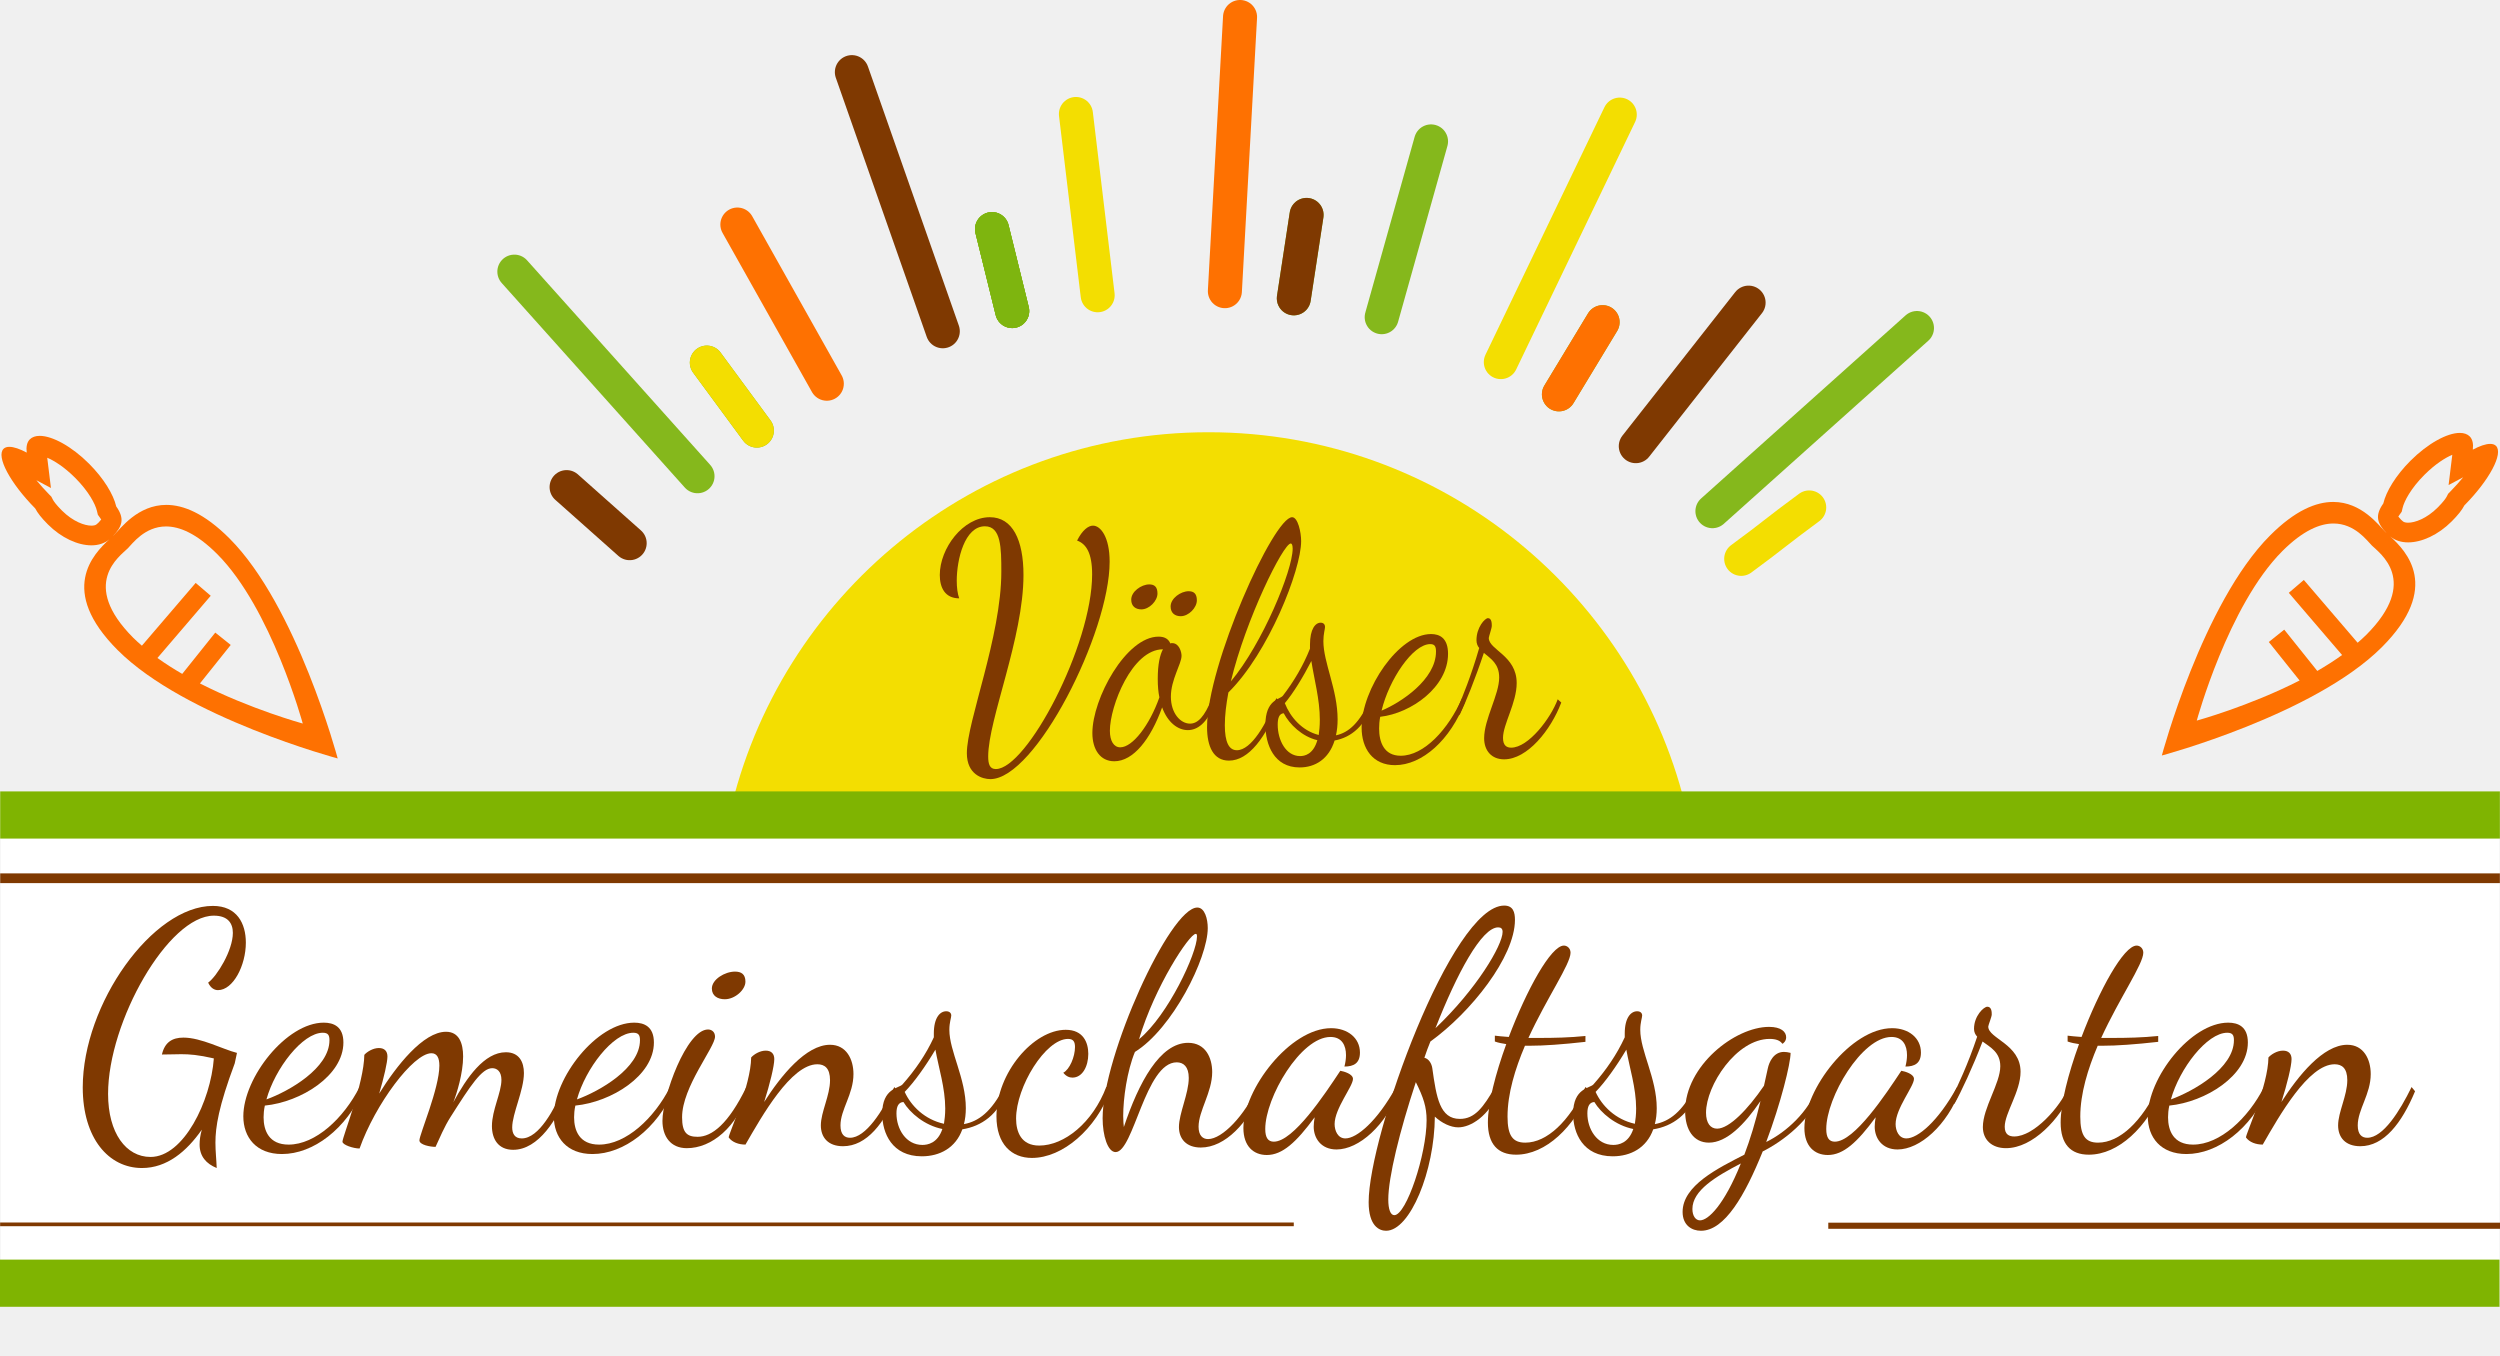
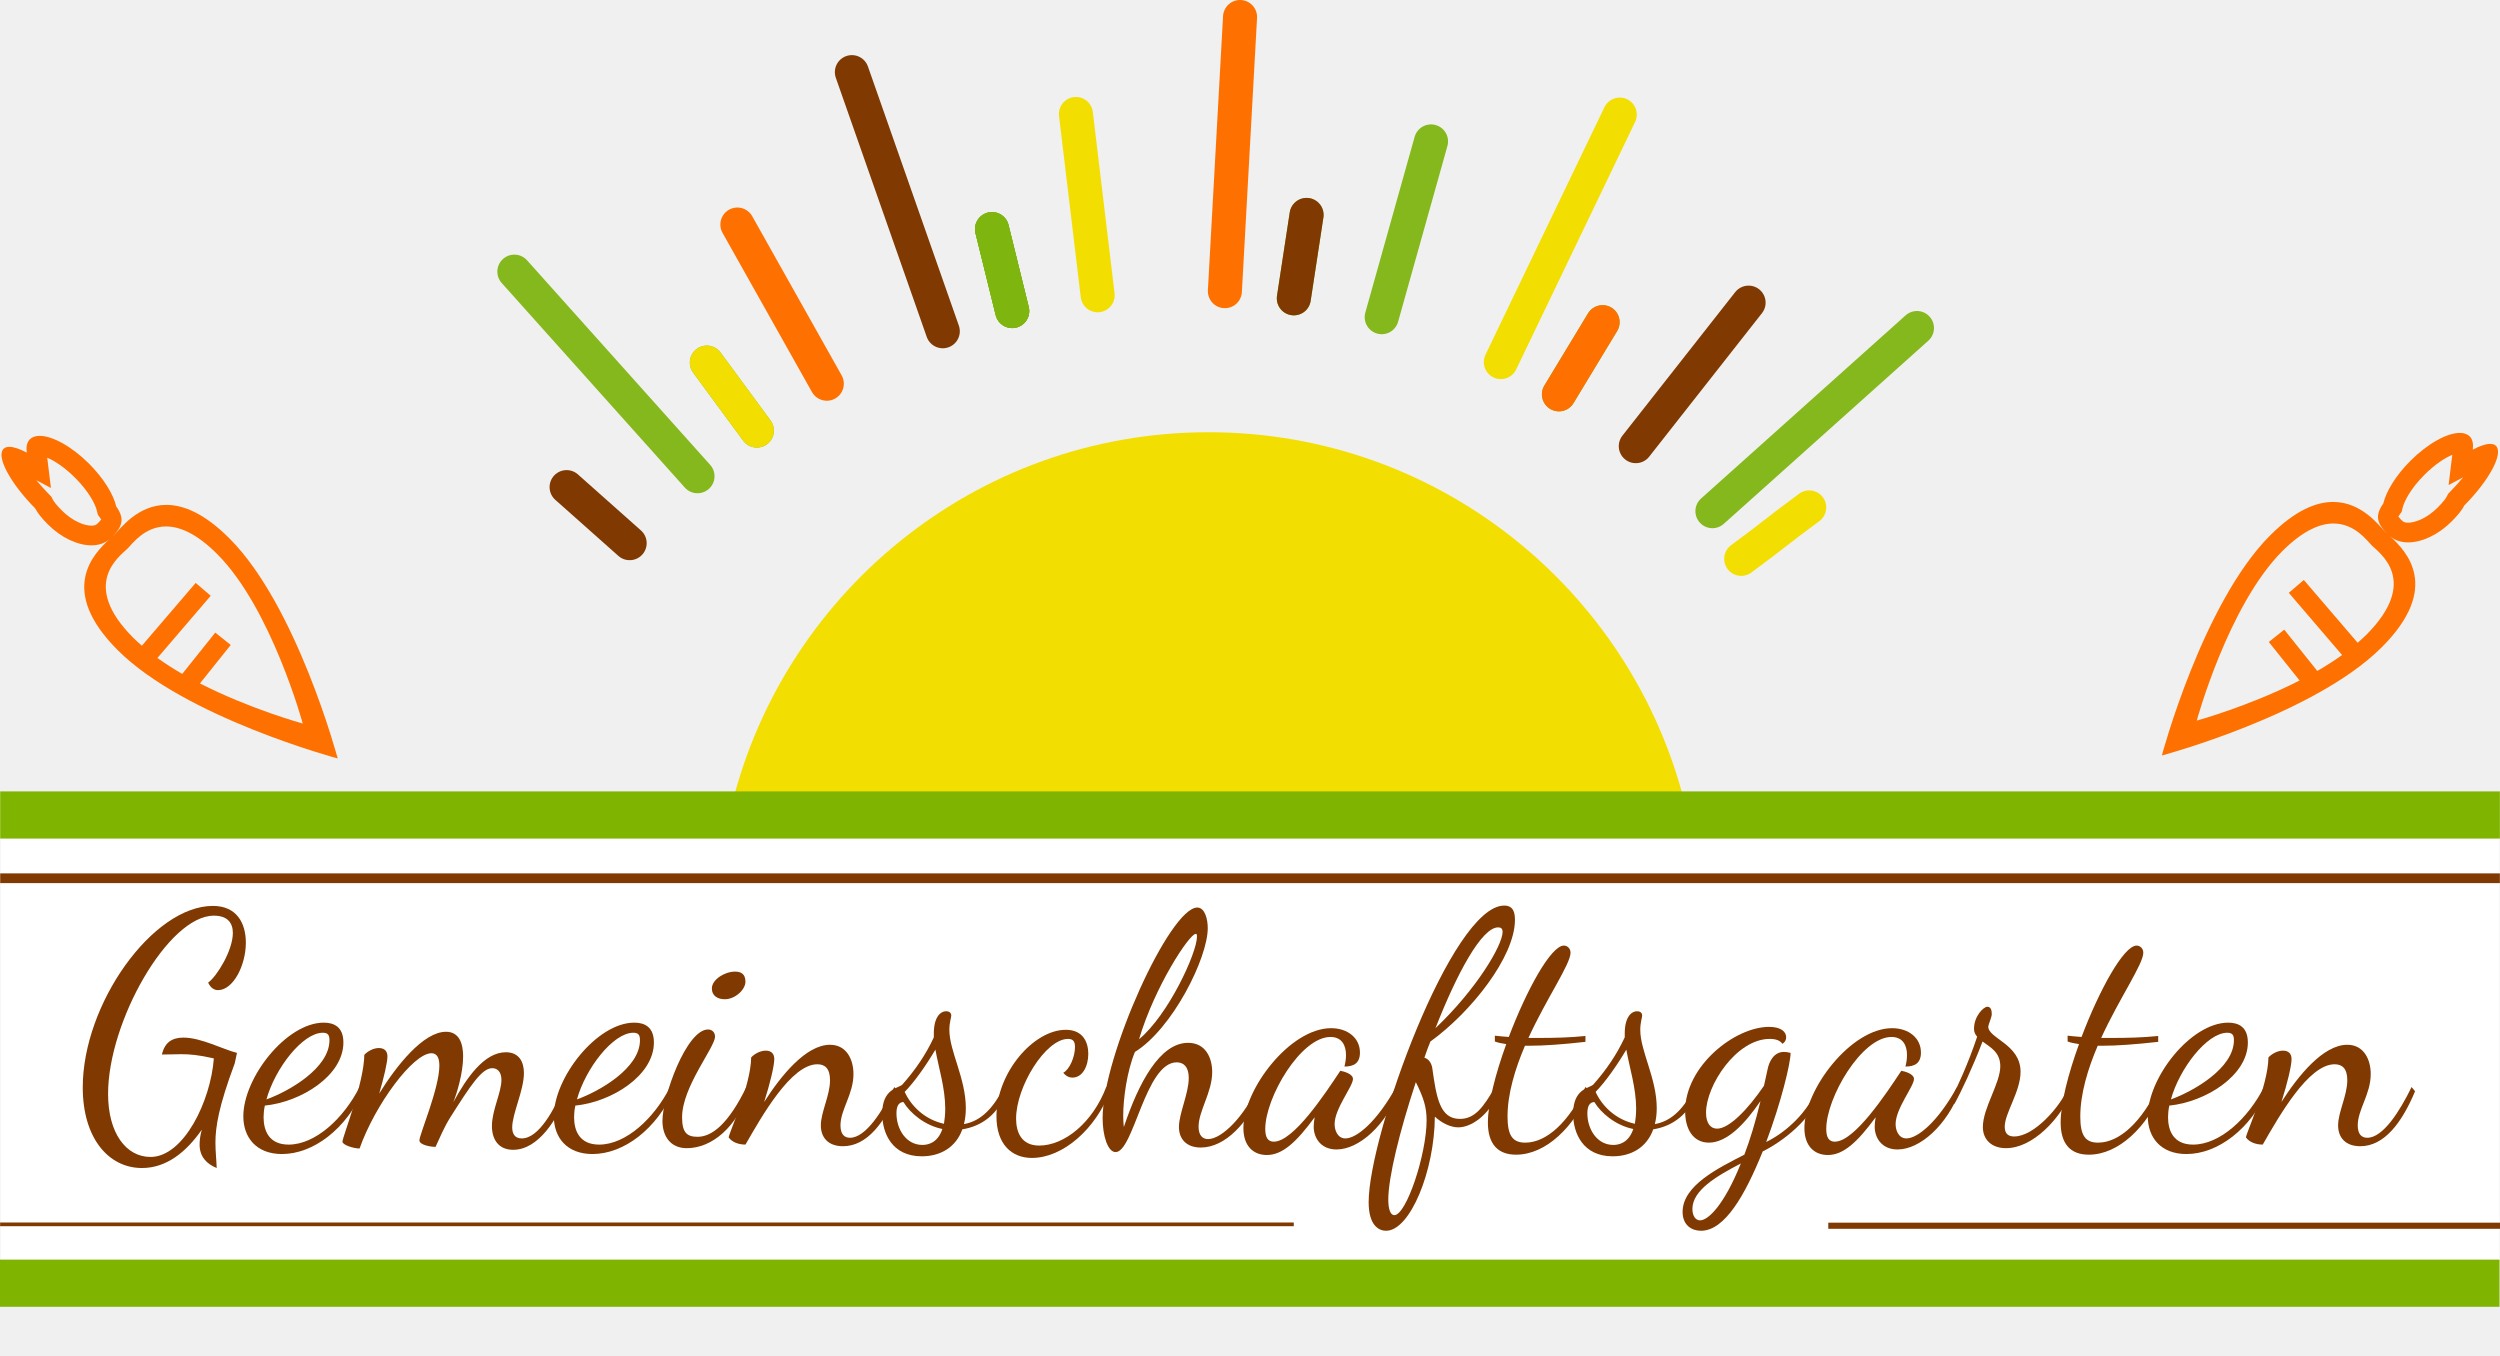
<svg xmlns="http://www.w3.org/2000/svg" xmlns:xlink="http://www.w3.org/1999/xlink" width="321.337" height="174.252" id="svg4299" version="1.1">
  <defs id="defs4301">
    <linearGradient id="linearGradient6159">
      <stop style="stop-color:#7fb401;stop-opacity:1;" offset="0" id="stop6161" />
      <stop style="stop-color:#7fb401;stop-opacity:0;" offset="1" id="stop6163" />
    </linearGradient>
    <clipPath clipPathUnits="userSpaceOnUse" id="clipPath678">
      <path d="M 0,800 800,800 800,0 0,0 0,800 z" id="path680" />
    </clipPath>
    <linearGradient xlink:href="#linearGradient6159" id="linearGradient6165" x1="358.721" y1="105.645" x2="415.466" y2="105.645" gradientUnits="userSpaceOnUse" />
  </defs>
  <g id="layer1" transform="translate(-197.5278,-31.045)">
    <rect style="fill:#ffffff;fill-opacity:1;stroke:#ffffff;stroke-width:1.244;stroke-miterlimit:4;stroke-opacity:1;stroke-dasharray:none" id="rect3846" width="319.959" height="64.809" x="198.218" y="133.447" />
    <g id="g706" transform="matrix(1.25,0,0,-1.25,291.2885,135.7985)" style="fill:#f3de01;fill-opacity:1">
      <path d="m 0,0 c 5.07,22.528 25.2,39.357 49.259,39.357 24.061,0 44.19,-16.829 49.261,-39.358" style="fill:#f3de01;fill-opacity:1;fill-rule:nonzero;stroke:none" id="path708" />
    </g>
    <g transform="scale(0.9868403,1.013335)" style="font-size:28.411px;text-align:center;text-anchor:middle;fill:#7f3901;fill-opacity:1" id="text670">
      <path d="m 228.387,178.791 c -0.041,-1.114 -0.165,-2.104 -0.165,-3.217 0,-1.98 0.412,-4.579 2.516,-10.065 l 0.289,-1.32 c -1.856,-0.454 -4.661,-1.939 -6.971,-1.939 -1.444,0 -2.434,0.577 -2.805,2.145 1.031,0 1.774,-0.041 2.516,-0.041 1.072,0 2.227,0.083 4.249,0.536 -0.412,5.404 -3.919,12.498 -8.25,12.498 -3.176,0 -5.527,-3.011 -5.527,-8.002 0,-9.157 7.837,-22.604 13.777,-22.604 1.815,0 2.475,0.949 2.475,2.186 0,2.227 -2.062,5.486 -3.217,6.311 0.33,0.701 0.825,0.949 1.279,0.949 1.98,0 3.63,-3.135 3.63,-6.022 0,-2.434 -1.155,-4.661 -4.29,-4.661 -7.837,0 -16.953,12.416 -16.953,23.017 0,6.476 3.382,10.23 7.713,10.23 3.259,0 5.816,-2.104 7.796,-4.867 -0.206,0.701 -0.289,1.32 -0.289,1.897 0,1.485 0.866,2.434 2.227,2.97" style="font-size:41.248px;font-style:normal;font-variant:normal;font-weight:normal;font-stretch:normal;writing-mode:lr-tb;fill:#7f3901;fill-rule:nonzero;stroke:none;font-family:Dancing Script OT;-inkscape-font-specification:Dancing Script OT" id="path3862" />
      <path d="m 244.889,162.869 c 0,-2.021 -1.279,-2.516 -2.557,-2.516 -4.867,0 -10.477,6.971 -10.477,11.88 0,2.681 1.691,4.785 5.032,4.785 4.084,0 8.373,-3.176 10.601,-8.126 l -0.495,-0.371 c -2.062,3.96 -5.734,7.301 -9.24,7.301 -2.557,0 -3.259,-1.774 -3.259,-3.465 0,-0.412 0.041,-0.949 0.165,-1.485 4.702,-0.454 10.23,-3.795 10.23,-8.002 m -2.681,-1.237 c 0.701,0 0.866,0.33 0.866,0.949 0,3.547 -5.28,6.476 -8.208,7.507 1.114,-3.919 4.702,-8.456 7.342,-8.456" style="font-size:41.248px;font-style:normal;font-variant:normal;font-weight:normal;font-stretch:normal;writing-mode:lr-tb;fill:#7f3901;fill-rule:nonzero;stroke:none;font-family:Dancing Script OT;-inkscape-font-specification:Dancing Script OT" id="path3864" />
      <path d="m 256.892,176.11 c 0.536,-1.114 1.114,-2.516 1.98,-3.836 2.557,-3.919 4.042,-6.146 5.404,-6.146 0.619,0 1.196,0.412 1.196,1.485 0,1.609 -1.237,3.836 -1.237,5.857 0,1.65 0.825,3.011 2.764,3.011 3.3,0 5.816,-3.919 7.136,-7.383 l -0.495,-0.577 c -1.279,2.805 -3.259,6.517 -5.527,6.517 -0.949,0 -1.237,-0.66 -1.237,-1.402 0,-1.732 1.526,-4.702 1.526,-6.888 0,-1.402 -0.619,-2.64 -2.351,-2.64 -2.805,0 -5.115,3.217 -6.847,6.352 0.454,-1.114 1.279,-3.712 1.279,-5.816 0,-1.691 -0.536,-3.135 -2.227,-3.135 -2.97,0 -6.476,4.331 -8.703,7.837 0.619,-2.062 1.072,-3.96 1.072,-4.702 0,-0.66 -0.371,-1.072 -1.114,-1.072 -0.784,0 -1.567,0.495 -1.897,0.866 -0.041,3.63 -2.846,10.395 -2.846,11.013 0,0.412 1.444,0.866 2.227,0.866 2.021,-5.569 6.971,-12.086 9.363,-12.086 0.742,0 1.031,0.619 1.031,1.567 0,2.887 -2.599,8.745 -2.599,9.487 0,0.577 1.444,0.825 2.104,0.825" style="font-size:41.248px;font-style:normal;font-variant:normal;font-weight:normal;font-stretch:normal;writing-mode:lr-tb;fill:#7f3901;fill-rule:nonzero;stroke:none;font-family:Dancing Script OT;-inkscape-font-specification:Dancing Script OT" id="path3866" />
      <path d="m 285.332,162.869 c 0,-2.021 -1.279,-2.516 -2.557,-2.516 -4.867,0 -10.477,6.971 -10.477,11.88 0,2.681 1.691,4.785 5.032,4.785 4.084,0 8.373,-3.176 10.601,-8.126 l -0.495,-0.371 c -2.062,3.96 -5.734,7.301 -9.24,7.301 -2.557,0 -3.259,-1.774 -3.259,-3.465 0,-0.412 0.041,-0.949 0.165,-1.485 4.702,-0.454 10.23,-3.795 10.23,-8.002 m -2.681,-1.237 c 0.701,0 0.866,0.33 0.866,0.949 0,3.547 -5.28,6.476 -8.208,7.507 1.114,-3.919 4.702,-8.456 7.342,-8.456" style="font-size:41.248px;font-style:normal;font-variant:normal;font-weight:normal;font-stretch:normal;writing-mode:lr-tb;fill:#7f3901;fill-rule:nonzero;stroke:none;font-family:Dancing Script OT;-inkscape-font-specification:Dancing Script OT" id="path3868" />
      <path d="m 292.385,161.219 c -2.805,0 -5.94,8.456 -5.94,11.591 0,1.939 1.031,3.465 3.176,3.465 3.217,0 6.517,-2.599 8.126,-7.342 l -0.371,-0.412 c -2.351,4.702 -4.496,6.311 -6.352,6.311 -1.361,0 -2.021,-0.495 -2.021,-2.475 0,-3.877 4.29,-8.868 4.29,-10.23 0,-0.577 -0.412,-0.907 -0.907,-0.907 m 2.186,-3.836 c 1.32,0 2.681,-1.196 2.681,-2.227 0,-0.949 -0.536,-1.279 -1.361,-1.279 -1.32,0 -3.011,0.99 -3.011,2.145 0,0.949 0.784,1.361 1.691,1.361" style="font-size:41.248px;font-style:normal;font-variant:normal;font-weight:normal;font-stretch:normal;writing-mode:lr-tb;fill:#7f3901;fill-rule:nonzero;stroke:none;font-family:Dancing Script OT;-inkscape-font-specification:Dancing Script OT" id="path3870" />
      <path d="m 295.073,174.913 c 0.454,0.619 1.32,0.907 2.186,0.907 2.145,-3.63 5.94,-10.188 9.363,-10.188 0.949,0 1.65,0.495 1.65,2.021 0,1.939 -1.196,4.042 -1.196,5.734 0,1.526 0.949,2.64 2.887,2.64 3.094,0 5.404,-2.929 7.136,-6.971 l -0.454,-0.536 c -1.526,3.052 -3.712,6.435 -5.775,6.435 -0.701,0 -1.237,-0.412 -1.237,-1.567 0,-2.021 1.691,-3.96 1.691,-6.517 0,-1.856 -0.907,-3.712 -3.052,-3.712 -3.135,0 -6.394,3.919 -8.58,7.26 0.742,-2.269 1.32,-4.579 1.32,-5.445 0,-0.66 -0.371,-1.072 -1.114,-1.072 -0.784,0 -1.567,0.495 -1.897,0.866 -0.041,3.589 -2.929,9.652 -2.929,10.147" style="font-size:41.248px;font-style:normal;font-variant:normal;font-weight:normal;font-stretch:normal;writing-mode:lr-tb;fill:#7f3901;fill-rule:nonzero;stroke:none;font-family:Dancing Script OT;-inkscape-font-specification:Dancing Script OT" id="path3872" />
      <path d="m 315.07,171.902 c 0,2.475 1.279,5.404 5.156,5.404 2.351,0 4.414,-1.072 5.28,-3.424 2.475,-0.371 4.744,-1.897 5.775,-4.909 l -0.371,-0.412 c -1.609,3.094 -3.3,4.331 -5.197,4.661 0.165,-0.619 0.247,-1.279 0.247,-2.021 0,-3.795 -2.145,-7.218 -2.145,-9.941 0,-0.949 0.247,-1.526 0.247,-1.815 0,-0.289 -0.206,-0.536 -0.66,-0.536 -0.784,0 -1.609,0.784 -1.609,2.805 l 0,0.495 c -1.031,2.186 -2.434,4.166 -4.084,5.981 -0.454,0.495 -2.64,0.454 -2.64,3.712 m 8.208,-0.66 c 0,0.825 -0.083,1.402 -0.165,1.939 -2.516,-0.536 -4.29,-2.269 -5.115,-4.042 1.237,-1.237 2.722,-3.259 4.001,-5.362 0.412,2.269 1.279,4.867 1.279,7.466 m -2.97,4.62 c -2.145,0 -3.382,-2.021 -3.382,-4.001 0,-0.866 0.247,-1.402 0.907,-1.444 0.866,1.402 2.764,2.97 5.074,3.424 -0.619,1.815 -1.939,2.021 -2.599,2.021" style="font-size:41.248px;font-style:normal;font-variant:normal;font-weight:normal;font-stretch:normal;writing-mode:lr-tb;fill:#7f3901;fill-rule:nonzero;stroke:none;font-family:Dancing Script OT;-inkscape-font-specification:Dancing Script OT" id="path3874" />
      <path d="m 338.982,161.26 c -4.207,0 -9.033,5.445 -9.033,10.972 0,3.547 1.98,5.28 4.62,5.28 4.001,0 8.332,-3.63 10.23,-8.621 l -0.536,-0.412 c -1.774,4.579 -5.486,7.466 -8.745,7.466 -2.351,0 -3.011,-1.732 -3.011,-3.424 0,-4.042 3.836,-10.106 6.765,-10.106 0.701,0 0.907,0.371 0.907,1.031 0,1.237 -0.701,2.846 -1.526,3.259 0.371,0.454 0.784,0.619 1.196,0.619 1.279,0 2.062,-1.402 2.062,-3.011 0,-1.444 -0.66,-3.052 -2.929,-3.052" style="font-size:41.248px;font-style:normal;font-variant:normal;font-weight:normal;font-stretch:normal;writing-mode:lr-tb;fill:#7f3901;fill-rule:nonzero;stroke:none;font-family:Dancing Script OT;-inkscape-font-specification:Dancing Script OT" id="path3876" />
      <path d="m 353.717,173.594 c 0,1.485 0.949,2.599 2.846,2.599 3.176,0 6.187,-3.135 7.92,-7.177 l -0.536,-0.495 c -1.65,3.589 -4.579,6.6 -6.435,6.6 -0.701,0 -1.237,-0.454 -1.237,-1.567 0,-2.021 1.774,-4.372 1.774,-6.93 0,-1.815 -0.866,-3.712 -3.135,-3.712 -3.671,0 -6.435,5.032 -8.373,10.683 -0.041,-0.371 -0.083,-0.784 -0.083,-1.402 0,-2.227 0.495,-5.692 1.526,-8.126 4.867,-2.929 9.487,-11.88 9.487,-15.716 0,-1.114 -0.371,-2.599 -1.361,-2.599 -3.589,0 -12.333,18.851 -12.333,26.729 0,2.186 0.66,4.29 1.691,4.29 2.351,0 3.877,-11.385 7.961,-11.385 0.866,0 1.567,0.536 1.567,1.98 0,1.98 -1.279,4.496 -1.279,6.229 m 2.186,-24.502 c 0.124,0 0.165,0.083 0.165,0.33 0,2.104 -3.754,9.982 -7.548,13.034 2.062,-6.723 6.558,-13.364 7.383,-13.364" style="font-size:41.248px;font-style:normal;font-variant:normal;font-weight:normal;font-stretch:normal;writing-mode:lr-tb;fill:#7f3901;fill-rule:nonzero;stroke:none;font-family:Dancing Script OT;-inkscape-font-specification:Dancing Script OT" id="path3878" />
      <path d="m 374.736,166.458 c -2.021,2.97 -6.105,8.992 -8.662,8.992 -0.742,0 -1.114,-0.495 -1.114,-1.609 0,-4.001 4.62,-11.673 8.497,-11.673 1.485,0 2.021,1.072 2.021,2.31 0,0.454 -0.083,0.99 -0.206,1.444 1.196,0 2.021,-0.412 2.021,-1.774 0,-1.856 -1.609,-3.094 -3.754,-3.094 -5.362,0 -11.426,7.755 -11.426,12.663 0,2.31 1.32,3.424 3.052,3.424 2.021,0 3.836,-1.609 6.229,-4.785 -0.083,0.454 -0.124,0.866 -0.124,1.196 0,1.444 0.949,2.887 2.97,2.887 2.929,0 6.435,-3.052 8.167,-7.507 l -0.412,-0.412 c -2.475,4.372 -5.115,6.517 -6.6,6.517 -0.99,0 -1.402,-0.99 -1.402,-1.815 0,-1.98 2.392,-4.785 2.392,-5.734 0,-0.619 -1.155,-0.949 -1.65,-1.031" style="font-size:41.248px;font-style:normal;font-variant:normal;font-weight:normal;font-stretch:normal;writing-mode:lr-tb;fill:#7f3901;fill-rule:nonzero;stroke:none;font-family:Dancing Script OT;-inkscape-font-specification:Dancing Script OT" id="path3880" />
      <path d="m 394.885,168.52 c -1.526,2.599 -2.64,4.042 -4.579,4.042 -2.599,0 -3.052,-2.681 -3.589,-6.435 -0.083,-0.577 -0.454,-1.196 -1.031,-1.32 0.247,-0.701 0.495,-1.402 0.784,-2.062 5.239,-3.671 11.013,-10.725 11.013,-15.427 0,-0.99 -0.247,-1.815 -1.402,-1.815 -6.847,0 -17.654,29.163 -17.654,37.618 0,3.052 1.402,3.63 2.269,3.63 3.135,0 6.311,-7.59 6.352,-14.478 0.907,0.825 2.062,1.361 3.052,1.361 1.609,0 4.001,-1.402 5.404,-4.702 l -0.619,-0.412 m -8.91,4.207 c 0,4.331 -2.64,12.045 -4.207,12.045 -0.495,0 -0.784,-0.742 -0.784,-1.98 0,-2.805 1.485,-8.703 3.589,-14.891 0.99,1.939 1.402,3.135 1.402,4.826 m 9.322,-24.46 c 0.371,0 0.577,0.165 0.577,0.577 0,1.691 -3.424,7.301 -8.745,12.21 2.805,-6.971 6.022,-12.787 8.167,-12.787" style="font-size:41.248px;font-style:normal;font-variant:normal;font-weight:normal;font-stretch:normal;writing-mode:lr-tb;fill:#7f3901;fill-rule:nonzero;stroke:none;font-family:Dancing Script OT;-inkscape-font-specification:Dancing Script OT" id="path3882" />
      <path d="m 406.662,162.044 c -2.062,0.206 -4.084,0.247 -5.899,0.247 l -1.526,0 c 2.392,-5.074 5.486,-9.363 5.486,-10.807 0,-0.577 -0.454,-0.907 -0.866,-0.907 -1.691,0 -4.867,5.651 -7.177,11.591 -0.784,-0.041 -1.402,-0.124 -1.815,-0.165 l 0,0.742 c 0.454,0.165 0.949,0.247 1.485,0.33 -1.402,3.754 -2.392,7.507 -2.392,9.941 0,2.722 1.279,4.084 3.671,4.084 3.877,0 7.59,-3.506 9.57,-8.167 l -0.536,-0.412 c -2.104,4.331 -4.991,7.053 -7.837,7.053 -1.65,0 -2.31,-0.907 -2.31,-3.3 0,-2.929 0.99,-6.064 2.269,-8.992 l 0.619,0 c 1.856,0 4.249,-0.165 7.26,-0.495 l 0,-0.742" style="font-size:41.248px;font-style:normal;font-variant:normal;font-weight:normal;font-stretch:normal;writing-mode:lr-tb;fill:#7f3901;fill-rule:nonzero;stroke:none;font-family:Dancing Script OT;-inkscape-font-specification:Dancing Script OT" id="path3884" />
      <path d="m 405.06,171.902 c 0,2.475 1.279,5.404 5.156,5.404 2.351,0 4.414,-1.072 5.28,-3.424 2.475,-0.371 4.744,-1.897 5.775,-4.909 l -0.371,-0.412 c -1.609,3.094 -3.3,4.331 -5.197,4.661 0.165,-0.619 0.247,-1.279 0.247,-2.021 0,-3.795 -2.145,-7.218 -2.145,-9.941 0,-0.949 0.247,-1.526 0.247,-1.815 0,-0.289 -0.206,-0.536 -0.66,-0.536 -0.784,0 -1.609,0.784 -1.609,2.805 l 0,0.495 c -1.031,2.186 -2.434,4.166 -4.084,5.981 -0.454,0.495 -2.64,0.454 -2.64,3.712 m 8.208,-0.66 c 0,0.825 -0.083,1.402 -0.165,1.939 -2.516,-0.536 -4.29,-2.269 -5.115,-4.042 1.237,-1.237 2.722,-3.259 4.001,-5.362 0.412,2.269 1.279,4.867 1.279,7.466 m -2.97,4.62 c -2.145,0 -3.382,-2.021 -3.382,-4.001 0,-0.866 0.247,-1.402 0.907,-1.444 0.866,1.402 2.764,2.97 5.074,3.424 -0.619,1.815 -1.939,2.021 -2.599,2.021" style="font-size:41.248px;font-style:normal;font-variant:normal;font-weight:normal;font-stretch:normal;writing-mode:lr-tb;fill:#7f3901;fill-rule:nonzero;stroke:none;font-family:Dancing Script OT;-inkscape-font-specification:Dancing Script OT" id="path3886" />
      <path d="m 432.312,163.034 c 0.124,-0.041 0.495,-0.33 0.495,-0.825 0,-0.701 -0.66,-1.32 -2.227,-1.32 -4.455,0 -10.931,4.95 -10.931,10.683 0,2.392 1.114,4.001 3.094,4.001 2.31,0 4.62,-2.269 6.723,-5.28 -0.66,2.681 -1.361,4.909 -2.104,6.806 -3.465,1.732 -8.043,3.919 -8.043,7.26 0,1.691 1.196,2.392 2.392,2.392 3.094,0 5.734,-4.496 8.043,-10.065 2.557,-1.237 6.435,-4.042 7.713,-7.755 l -0.536,-0.412 c -1.237,3.135 -4.042,5.692 -6.723,6.971 1.897,-4.909 3.176,-9.941 3.176,-11.302 -0.33,-0.083 -0.619,-0.124 -0.866,-0.124 -1.361,0 -1.939,1.32 -2.104,2.104 l -0.495,2.186 c -2.104,3.011 -4.537,5.445 -6.105,5.445 -0.866,0 -1.444,-0.701 -1.444,-2.021 0,-3.465 3.96,-9.363 8.291,-9.363 0.825,0 1.361,0.206 1.65,0.619 m -10.725,22.398 c -0.577,0 -0.99,-0.577 -0.99,-1.444 0,-2.351 3.052,-4.125 6.311,-5.775 -2.186,5.28 -4.249,7.218 -5.321,7.218" style="font-size:41.248px;font-style:normal;font-variant:normal;font-weight:normal;font-stretch:normal;writing-mode:lr-tb;fill:#7f3901;fill-rule:nonzero;stroke:none;font-family:Dancing Script OT;-inkscape-font-specification:Dancing Script OT" id="path3888" />
      <path d="m 447.806,166.458 c -2.021,2.97 -6.105,8.992 -8.662,8.992 -0.742,0 -1.114,-0.495 -1.114,-1.609 0,-4.001 4.62,-11.673 8.497,-11.673 1.485,0 2.021,1.072 2.021,2.31 0,0.454 -0.083,0.99 -0.206,1.444 1.196,0 2.021,-0.412 2.021,-1.774 0,-1.856 -1.609,-3.094 -3.754,-3.094 -5.362,0 -11.426,7.755 -11.426,12.663 0,2.31 1.32,3.424 3.052,3.424 2.021,0 3.836,-1.609 6.229,-4.785 -0.083,0.454 -0.124,0.866 -0.124,1.196 0,1.444 0.949,2.887 2.97,2.887 2.929,0 6.435,-3.052 8.167,-7.507 l -0.412,-0.412 c -2.475,4.372 -5.115,6.517 -6.6,6.517 -0.99,0 -1.402,-0.99 -1.402,-1.815 0,-1.98 2.392,-4.785 2.392,-5.734 0,-0.619 -1.155,-0.949 -1.65,-1.031" style="font-size:41.248px;font-style:normal;font-variant:normal;font-weight:normal;font-stretch:normal;writing-mode:lr-tb;fill:#7f3901;fill-rule:nonzero;stroke:none;font-family:Dancing Script OT;-inkscape-font-specification:Dancing Script OT" id="path3890" />
      <path d="m 454.716,170.665 c 0.866,-1.485 2.392,-4.661 3.671,-7.92 1.031,0.742 2.31,1.361 2.31,3.135 0,2.186 -2.269,5.28 -2.269,7.713 0,1.609 1.155,2.681 3.011,2.681 3.506,0 7.053,-3.712 8.621,-7.218 l -0.536,-0.412 c -1.031,2.392 -4.414,6.146 -7.012,6.146 -0.66,0 -1.237,-0.247 -1.237,-1.237 0,-1.732 2.062,-4.455 2.062,-6.971 0,-3.506 -4.207,-4.207 -4.207,-5.734 0,-0.165 0.454,-1.237 0.454,-1.526 0,-0.289 0,-0.99 -0.577,-0.99 -0.454,0 -1.732,1.155 -1.732,2.805 0,0.412 0.165,0.742 0.412,0.99 -1.196,3.506 -2.599,6.393 -3.341,7.837 l 0.371,0.701" style="font-size:41.248px;font-style:normal;font-variant:normal;font-weight:normal;font-stretch:normal;writing-mode:lr-tb;fill:#7f3901;fill-rule:nonzero;stroke:none;font-family:Dancing Script OT;-inkscape-font-specification:Dancing Script OT" id="path3892" />
      <path d="m 481.263,162.044 c -2.062,0.206 -4.084,0.247 -5.899,0.247 l -1.526,0 c 2.392,-5.074 5.486,-9.363 5.486,-10.807 0,-0.577 -0.454,-0.907 -0.866,-0.907 -1.691,0 -4.867,5.651 -7.177,11.591 -0.784,-0.041 -1.402,-0.124 -1.815,-0.165 l 0,0.742 c 0.454,0.165 0.949,0.247 1.485,0.33 -1.402,3.754 -2.392,7.507 -2.392,9.941 0,2.722 1.279,4.084 3.671,4.084 3.877,0 7.59,-3.506 9.57,-8.167 l -0.536,-0.412 c -2.104,4.331 -4.991,7.053 -7.837,7.053 -1.65,0 -2.31,-0.907 -2.31,-3.3 0,-2.929 0.99,-6.064 2.269,-8.992 l 0.619,0 c 1.856,0 4.249,-0.165 7.26,-0.495 l 0,-0.742" style="font-size:41.248px;font-style:normal;font-variant:normal;font-weight:normal;font-stretch:normal;writing-mode:lr-tb;fill:#7f3901;fill-rule:nonzero;stroke:none;font-family:Dancing Script OT;-inkscape-font-specification:Dancing Script OT" id="path3894" />
      <path d="m 492.943,162.869 c 0,-2.021 -1.279,-2.516 -2.557,-2.516 -4.867,0 -10.477,6.971 -10.477,11.88 0,2.681 1.691,4.785 5.032,4.785 4.084,0 8.373,-3.176 10.601,-8.126 l -0.495,-0.371 c -2.062,3.96 -5.734,7.301 -9.24,7.301 -2.557,0 -3.259,-1.774 -3.259,-3.465 0,-0.412 0.041,-0.949 0.165,-1.485 4.702,-0.454 10.23,-3.795 10.23,-8.002 m -2.681,-1.237 c 0.701,0 0.866,0.33 0.866,0.949 0,3.547 -5.28,6.476 -8.208,7.507 1.114,-3.919 4.702,-8.456 7.342,-8.456" style="font-size:41.248px;font-style:normal;font-variant:normal;font-weight:normal;font-stretch:normal;writing-mode:lr-tb;fill:#7f3901;fill-rule:nonzero;stroke:none;font-family:Dancing Script OT;-inkscape-font-specification:Dancing Script OT" id="path3896" />
      <path d="m 492.695,174.913 c 0.454,0.619 1.32,0.907 2.186,0.907 2.145,-3.63 5.94,-10.188 9.363,-10.188 0.949,0 1.65,0.495 1.65,2.021 0,1.939 -1.196,4.042 -1.196,5.734 0,1.526 0.949,2.64 2.887,2.64 3.094,0 5.404,-2.929 7.136,-6.971 l -0.454,-0.536 c -1.526,3.052 -3.712,6.435 -5.775,6.435 -0.701,0 -1.237,-0.412 -1.237,-1.567 0,-2.021 1.691,-3.96 1.691,-6.517 0,-1.856 -0.907,-3.712 -3.052,-3.712 -3.135,0 -6.393,3.919 -8.58,7.26 0.742,-2.269 1.32,-4.579 1.32,-5.445 0,-0.66 -0.371,-1.072 -1.114,-1.072 -0.784,0 -1.567,0.495 -1.897,0.866 -0.041,3.589 -2.929,9.652 -2.929,10.147" style="font-size:41.248px;font-style:normal;font-variant:normal;font-weight:normal;font-stretch:normal;writing-mode:lr-tb;fill:#7f3901;fill-rule:nonzero;stroke:none;font-family:Dancing Script OT;-inkscape-font-specification:Dancing Script OT" id="path3898" />
    </g>
    <g style="fill:#7f3901;fill-opacity:1;stroke:#7f3901;stroke-width:0.711;stroke-miterlimit:4;stroke-opacity:1;stroke-dasharray:none" id="g686" transform="matrix(4.617971,0,0,-0.6692009,197.544,188.4166)">
      <path d="M 0,0 36.007,0" style="fill:#7f3901;fill-opacity:1;stroke:#7f3901;stroke-width:0.711;stroke-linecap:butt;stroke-linejoin:miter;stroke-miterlimit:4;stroke-opacity:1;stroke-dasharray:none" id="path688" />
    </g>
    <g style="fill:#7f3901;fill-opacity:1;stroke:#7f3901;stroke-width:0.828;stroke-miterlimit:4;stroke-opacity:1;stroke-dasharray:none" id="g694" transform="matrix(2.398193,0,0,-0.9502732,432.5259,194.5949)">
      <path d="m 0,6.314 36.008,0" style="fill:#7f3901;fill-opacity:1;stroke:#7f3901;stroke-width:0.828;stroke-linecap:butt;stroke-linejoin:miter;stroke-miterlimit:4;stroke-opacity:1;stroke-dasharray:none" id="path696" />
    </g>
    <g id="g698" transform="matrix(1.248578,0,0,-1.250163,197.5513,135.7998)" style="fill:#7fb401;fill-opacity:1;stroke:#7fb401;stroke-opacity:1">
      <path d="M 0,0 257.332,0" style="fill:#7fb401;fill-opacity:1;stroke:#7fb401;stroke-width:4.851;stroke-linecap:butt;stroke-linejoin:miter;stroke-miterlimit:10;stroke-opacity:1;stroke-dasharray:none" id="path700" />
    </g>
    <g id="g702" transform="matrix(1.248562,0,0,-1.250499,197.5535,143.9309)" style="fill:#7f3901;fill-opacity:1;stroke:#7f3901;stroke-opacity:1;stroke-width:1;stroke-miterlimit:4;stroke-dasharray:none">
      <path d="M 0,0 257.332,0" style="fill:#7f3901;fill-opacity:1;stroke:#7f3901;stroke-width:1;stroke-linecap:butt;stroke-linejoin:miter;stroke-miterlimit:4;stroke-opacity:1;stroke-dasharray:none" id="path704" />
    </g>
    <g id="g726" transform="matrix(1.25,0,0,-1.25,421.3336,102.8774)" style="fill:#7fb401;fill-opacity:1;stroke:#f3de01;stroke-opacity:1">
      <path d="M 0,0 C 3.53,2.596 3.461,2.69 6.992,5.287" style="fill:#7fb401;fill-opacity:1;stroke:#f3de01;stroke-width:3.5;stroke-linecap:round;stroke-linejoin:miter;stroke-miterlimit:10;stroke-opacity:1;stroke-dasharray:none" id="path728" />
    </g>
    <g id="g730" transform="matrix(1.25,0,0,-1.25,354.9676,68.47002)" style="fill:#7fb401;fill-opacity:1;stroke:#fe7101;stroke-opacity:1">
      <path d="M 0,0 1.56,28.192" style="fill:#7fb401;fill-opacity:1;stroke:#fe7101;stroke-width:3.5;stroke-linecap:round;stroke-linejoin:miter;stroke-miterlimit:10;stroke-opacity:1;stroke-dasharray:none" id="path732" />
    </g>
    <g id="g734" transform="matrix(1.25,0,0,-1.25,318.7091,73.62264)" style="fill:#7fb401;fill-opacity:1;stroke:#7f3901;stroke-opacity:1">
      <path d="M 0,0 -9.349,26.645" style="fill:#7fb401;fill-opacity:1;stroke:#7f3901;stroke-width:3.5;stroke-linecap:round;stroke-linejoin:miter;stroke-miterlimit:10;stroke-opacity:1;stroke-dasharray:none" id="path736" />
    </g>
    <g id="g738" transform="matrix(1.25,0,0,-1.25,287.182,92.25727)" style="fill:#7fb401;fill-opacity:1;stroke:#7fb40f;stroke-opacity:0.941">
      <path d="M 0,0 -18.833,21.038" style="fill:#7fb401;fill-opacity:1;stroke:#7fb40f;stroke-width:3.5;stroke-linecap:round;stroke-linejoin:miter;stroke-miterlimit:10;stroke-opacity:0.941;stroke-dasharray:none" id="path740" />
    </g>
    <g id="g742" transform="matrix(1.25,0,0,-1.25,417.6338,96.74889)" style="fill:#7fb401;fill-opacity:1;stroke:#7fb40f;stroke-opacity:0.941">
      <path d="M 0,0 21.033,18.833" style="fill:#7fb401;fill-opacity:1;stroke:#7fb40f;stroke-width:3.5;stroke-linecap:round;stroke-linejoin:miter;stroke-miterlimit:10;stroke-opacity:0.941;stroke-dasharray:none" id="path744" />
    </g>
    <g id="g746" transform="matrix(1.25,0,0,-1.25,390.4352,77.58751)" style="fill:#7fb401;fill-opacity:1;stroke:#f3de01;stroke-opacity:1">
      <path d="M 0,0 12.231,25.45" style="fill:#7fb401;fill-opacity:1;stroke:#f3de01;stroke-width:3.5;stroke-linecap:round;stroke-linejoin:miter;stroke-miterlimit:10;stroke-opacity:1;stroke-dasharray:none" id="path748" />
    </g>
    <g id="g750" transform="matrix(1.25,0,0,-1.25,338.6151,68.99614)" style="fill:#7fb401;fill-opacity:1;stroke:#f3de01;stroke-opacity:1">
      <path d="M 0,0 -2.235,18.64" style="fill:#7fb401;fill-opacity:1;stroke:#f3de01;stroke-width:3.5;stroke-linecap:round;stroke-linejoin:miter;stroke-miterlimit:10;stroke-opacity:1;stroke-dasharray:none" id="path752" />
    </g>
    <g id="g754" transform="matrix(1.25,0,0,-1.25,303.8019,80.36514)" style="fill:#fe7101;fill-opacity:1;stroke:#fe7101;stroke-opacity:1">
      <path d="M 0,0 -9.197,16.366" style="fill:#fe7101;fill-opacity:1;stroke:#fe7101;stroke-width:3.5;stroke-linecap:round;stroke-linejoin:miter;stroke-miterlimit:10;stroke-opacity:1;stroke-dasharray:none" id="path756" />
    </g>
    <g id="g758" transform="matrix(1.25,0,0,-1.25,407.7839,88.39252)" style="fill:#7fb401;fill-opacity:1;stroke:#7f3901;stroke-opacity:1">
      <path d="M 0,0 11.599,14.759" style="fill:#7fb401;fill-opacity:1;stroke:#7f3901;stroke-width:3.5;stroke-linecap:round;stroke-linejoin:miter;stroke-miterlimit:10;stroke-opacity:1;stroke-dasharray:none" id="path760" />
    </g>
    <g id="g762" transform="matrix(1.25,0,0,-1.25,375.1251,71.81414)" style="fill:#7fb401;fill-opacity:1;stroke:#7fb40f;stroke-opacity:0.941">
      <path d="M 0,0 5.072,18.074" style="fill:#7fb401;fill-opacity:1;stroke:#7fb40f;stroke-width:3.5;stroke-linecap:round;stroke-linejoin:miter;stroke-miterlimit:10;stroke-opacity:0.941;stroke-dasharray:none" id="path764" />
    </g>
    <g id="g766" transform="matrix(1.25,0,0,-1.25,327.6312,71.02501)" style="fill:#7fb401;fill-opacity:1;stroke:#7fb40f;stroke-opacity:0.941">
      <path d="M 0,0 -2.076,8.424" style="fill:#7fb401;fill-opacity:1;stroke:#7fb40f;stroke-width:3.5;stroke-linecap:round;stroke-linejoin:miter;stroke-miterlimit:10;stroke-opacity:0.941;stroke-dasharray:none" id="path768" />
    </g>
    <g id="g770" transform="matrix(1.25,0,0,-1.25,294.8102,86.38814)" style="fill:#7fb401;fill-opacity:1;stroke:#7fb40f;stroke-opacity:0.941">
      <path d="M 0,0 -5.143,6.989" style="fill:#7fb401;fill-opacity:1;stroke:#7fb40f;stroke-width:3.5;stroke-linecap:round;stroke-linejoin:miter;stroke-miterlimit:10;stroke-opacity:0.941;stroke-dasharray:none" id="path772" />
    </g>
    <g id="g774" transform="matrix(1.25,0,0,-1.25,278.4614,100.8614)" style="fill:#7fb401;fill-opacity:1;stroke:#7f3901;stroke-opacity:1">
      <path d="M 0,0 -6.485,5.764" style="fill:#7fb401;fill-opacity:1;stroke:#7f3901;stroke-width:3.5;stroke-linecap:round;stroke-linejoin:miter;stroke-miterlimit:10;stroke-opacity:1;stroke-dasharray:none" id="path776" />
    </g>
    <g id="g778" transform="matrix(1.25,0,0,-1.25,397.9035,81.73239)" style="fill:#7fb401;fill-opacity:1;stroke:#7fb40f;stroke-opacity:0.941">
      <path d="M 0,0 4.492,7.423" style="fill:#7fb401;fill-opacity:1;stroke:#7fb40f;stroke-width:3.5;stroke-linecap:round;stroke-linejoin:miter;stroke-miterlimit:10;stroke-opacity:0.941;stroke-dasharray:none" id="path780" />
    </g>
    <g id="g782" transform="matrix(1.25,0,0,-1.25,363.83,69.39101)" style="fill:#7fb401;fill-opacity:1;stroke:#7fb40f;stroke-opacity:0.941">
      <path d="M 0,0 1.31,8.577" style="fill:#7fb401;fill-opacity:1;stroke:#7fb40f;stroke-width:3.5;stroke-linecap:round;stroke-linejoin:miter;stroke-miterlimit:10;stroke-opacity:0.941;stroke-dasharray:none" id="path784" />
    </g>
    <g id="g786" transform="matrix(1.25,0,0,-1.25,327.6337,71.02501)" style="fill:#7fb401;fill-opacity:1;stroke:#7fb40f;stroke-opacity:0.941">
      <path d="M 0,0 -2.078,8.425" style="fill:#7fb401;fill-opacity:1;stroke:#7fb40f;stroke-width:3.5;stroke-linecap:round;stroke-linejoin:miter;stroke-miterlimit:10;stroke-opacity:0.941;stroke-dasharray:none" id="path788" />
    </g>
    <g id="g790" transform="matrix(1.25,0,0,-1.25,327.6312,71.02501)" style="fill:#7fb401;fill-opacity:1;stroke:#7fb40f;stroke-opacity:0.941">
      <path d="M 0,0 -2.076,8.424" style="fill:#7fb401;fill-opacity:1;stroke:#7fb40f;stroke-width:3.5;stroke-linecap:round;stroke-linejoin:miter;stroke-miterlimit:10;stroke-opacity:0.941;stroke-dasharray:none" id="path792" />
    </g>
    <g id="g794" transform="matrix(1.25,0,0,-1.25,294.8102,86.38814)" style="fill:#7fb401;fill-opacity:1;stroke:#f3de01;stroke-opacity:1">
      <path d="M 0,0 -5.143,6.989" style="fill:#7fb401;fill-opacity:1;stroke:#f3de01;stroke-width:3.5;stroke-linecap:round;stroke-linejoin:miter;stroke-miterlimit:10;stroke-opacity:1;stroke-dasharray:none" id="path796" />
    </g>
    <g id="g798" transform="matrix(1.25,0,0,-1.25,397.9035,81.73239)" style="fill:#7fb401;fill-opacity:1;stroke:#fe7101;stroke-opacity:1">
      <path d="M 0,0 4.492,7.423" style="fill:#7fb401;fill-opacity:1;stroke:#fe7101;stroke-width:3.5;stroke-linecap:round;stroke-linejoin:miter;stroke-miterlimit:10;stroke-opacity:1;stroke-dasharray:none" id="path800" />
    </g>
    <g id="g802" transform="matrix(1.25,0,0,-1.25,363.83,69.39101)" style="fill:#7fb401;fill-opacity:1;stroke:#7f3901;stroke-opacity:1">
      <path d="M 0,0 1.31,8.577" style="fill:#7fb401;fill-opacity:1;stroke:#7f3901;stroke-width:3.5;stroke-linecap:round;stroke-linejoin:miter;stroke-miterlimit:10;stroke-opacity:1;stroke-dasharray:none" id="path804" />
    </g>
    <g id="g806" transform="matrix(1.25,0,0,-1.25,327.6337,71.02501)" style="fill:#7fb401;fill-opacity:1;stroke:#7fb40f;stroke-opacity:0.941">
      <path d="M 0,0 -2.078,8.425" style="fill:#7fb401;fill-opacity:1;stroke:#7fb40f;stroke-width:3.5;stroke-linecap:round;stroke-linejoin:miter;stroke-miterlimit:10;stroke-opacity:0.941;stroke-dasharray:none" id="path808" />
    </g>
    <text style="font-size:15px;fill:#7fb401;fill-opacity:1" y="297.645" x="226.506" id="text810">
      <tspan style="font-size:28.373px;font-variant:normal;font-weight:normal;font-stretch:normal;writing-mode:lr-tb;fill:#7fb401;fill-opacity:1;fill-rule:nonzero;stroke:none;font-family:Pacifico;-inkscape-font-specification:Pacifico" id="tspan812" x="226.506" y="297.645" />
    </text>
    <path id="path5124" d="m 518.351,88.356 c -0.176,-0.176 -0.432,-0.256 -0.75,-0.256 -0.569,0 -1.345,0.265 -2.231,0.741 0.088,-0.714 -0.018,-1.319 -0.397,-1.702 -0.304,-0.304 -0.745,-0.45 -1.274,-0.45 -1.623,0 -4.114,1.349 -6.355,3.594 -1.865,1.87 -3.113,3.912 -3.479,5.477 -1.142,1.61 -0.754,2.575 0.423,3.815 -0.062,-0.057 -0.119,-0.11 -0.163,-0.159 -0.82,-0.825 -3.03,-3.854 -6.699,-3.854 -2.183,0 -4.877,1.067 -8.11,4.304 -8.679,8.679 -13.918,28.289 -13.918,28.289 0,0 19.598,-5.239 28.276,-13.922 7.704,-7.704 3.118,-12.374 1.076,-14.244 0.609,0.52 1.407,0.772 2.306,0.772 1.742,0 3.85,-0.948 5.596,-2.694 0.807,-0.807 1.332,-1.473 1.627,-2.051 3.228,-3.268 5.049,-6.681 4.07,-7.66 z m -16.696,24.307 c -0.34,0.34 -0.714,0.67 -1.089,0.997 l -6.915,-8.07 -1.932,1.654 6.849,7.995 c -1.01,0.723 -2.081,1.407 -3.188,2.046 l -4.247,-5.309 -1.984,1.588 3.956,4.948 c -6.505,3.316 -13.216,5.155 -13.216,5.155 0,0 4.039,-14.817 10.994,-21.78 2.681,-2.681 4.855,-3.55 6.575,-3.554 2.743,0 4.322,2.214 4.926,2.818 0.988,0.988 6.227,4.551 -0.728,11.514 z m 10.817,-18.429 -0.273,0.278 -0.176,0.348 c -0.119,0.234 -0.419,0.666 -1.164,1.416 -1.442,1.442 -2.946,1.954 -3.801,1.954 -0.295,0 -0.534,-0.057 -0.653,-0.159 l -0.234,-0.203 -0.04,-0.04 c -0.163,-0.172 -0.269,-0.295 -0.335,-0.384 0.031,-0.057 0.079,-0.128 0.141,-0.212 l 0.291,-0.406 0.115,-0.485 c 0.203,-0.873 1.058,-2.514 2.8,-4.256 1.424,-1.424 2.716,-2.214 3.59,-2.584 l -0.476,3.89 1.874,-1.001 c -0.463,0.56 -1.01,1.182 -1.658,1.843 z" style="fill:#fe7101;fill-opacity:1;stroke:none" />
    <g style="fill:#7fb401;fill-opacity:1;stroke:none" id="g5126" transform="matrix(0.04409882,0,0,0.04409882,460.9574,85.37079)" />
    <g style="fill:#7fb401;fill-opacity:1;stroke:none" id="g5128" transform="matrix(0.04409882,0,0,0.04409882,460.9574,85.37079)" />
    <g style="fill:#7fb401;fill-opacity:1;stroke:none" id="g5130" transform="matrix(0.04409882,0,0,0.04409882,460.9574,85.37079)" />
    <g style="fill:#7fb401;fill-opacity:1;stroke:none" id="g5132" transform="matrix(0.04409882,0,0,0.04409882,460.9574,85.37079)" />
    <g style="fill:#7fb401;fill-opacity:1;stroke:none" id="g5134" transform="matrix(0.04409882,0,0,0.04409882,460.9574,85.37079)" />
    <g style="fill:#7fb401;fill-opacity:1;stroke:none" id="g5136" transform="matrix(0.04409882,0,0,0.04409882,460.9574,85.37079)" />
    <g style="fill:#7fb401;fill-opacity:1;stroke:none" id="g5138" transform="matrix(0.04409882,0,0,0.04409882,460.9574,85.37079)" />
    <g style="fill:#7fb401;fill-opacity:1;stroke:none" id="g5140" transform="matrix(0.04409882,0,0,0.04409882,460.9574,85.37079)" />
    <g style="fill:#7fb401;fill-opacity:1;stroke:none" id="g5142" transform="matrix(0.04409882,0,0,0.04409882,460.9574,85.37079)" />
    <g style="fill:#7fb401;fill-opacity:1;stroke:none" id="g5144" transform="matrix(0.04409882,0,0,0.04409882,460.9574,85.37079)" />
    <g style="fill:#7fb401;fill-opacity:1;stroke:none" id="g5146" transform="matrix(0.04409882,0,0,0.04409882,460.9574,85.37079)" />
    <g style="fill:#7fb401;fill-opacity:1;stroke:none" id="g5148" transform="matrix(0.04409882,0,0,0.04409882,460.9574,85.37079)" />
    <g style="fill:#7fb401;fill-opacity:1;stroke:none" id="g5150" transform="matrix(0.04409882,0,0,0.04409882,460.9574,85.37079)" />
    <g style="fill:#7fb401;fill-opacity:1;stroke:none" id="g5152" transform="matrix(0.04409882,0,0,0.04409882,460.9574,85.37079)" />
    <g style="fill:#7fb401;fill-opacity:1;stroke:none" id="g5154" transform="matrix(0.04409882,0,0,0.04409882,460.9574,85.37079)" />
-     <g transform="matrix(0.9052024,0,0,1.074109,2.826492,2.024953)" style="font-size:43.693px;font-style:normal;font-variant:normal;font-weight:600;font-stretch:normal;line-height:125%;letter-spacing:0px;word-spacing:0px;fill:#7f3901;fill-opacity:1;stroke:none;font-family:Flux;-inkscape-font-specification:Flux Semi-Bold;stroke-opacity:1" id="text4849">
-       <path d="m 356.498,119.049 c -0.893,0 -1.087,-0.621 -1.087,-1.515 0,-4.428 5.01,-14.176 5.01,-21.711 0,-4.195 -1.554,-6.913 -4.777,-6.913 -3.806,0 -7.107,3.728 -7.107,6.913 0,1.515 0.738,2.796 2.758,2.796 -0.233,-0.544 -0.35,-1.282 -0.35,-2.097 0,-2.563 1.126,-6.525 4,-6.525 2.291,0 2.33,2.563 2.33,5.437 0,7.768 -4.894,17.905 -4.894,21.711 0,2.563 2.214,3.107 3.34,3.107 6.408,0 16.934,-17.516 16.934,-26.022 0,-2.952 -1.282,-4.311 -2.369,-4.311 -0.66,0 -1.515,0.544 -2.253,1.787 1.282,0.388 2.136,1.476 2.136,4.039 0,8.506 -9.282,23.303 -13.671,23.303" style="font-size:38.838px;font-weight:bold;fill:#7f3901;font-family:Dancing Script OT;-inkscape-font-specification:Dancing Script OT Bold;stroke:none;stroke-opacity:1" id="path3849" />
-       <path d="m 387.138,110.66 c -1.01,2.136 -1.981,2.952 -3.068,2.952 -1.359,0 -2.719,-1.243 -2.719,-3.224 0,-2.058 1.515,-3.923 1.515,-4.894 0,-0.466 -0.35,-1.515 -1.321,-1.515 -0.117,0 -0.194,0 -0.272,0.039 -0.233,-0.466 -0.699,-0.816 -1.67,-0.816 -4.622,0 -9.399,7.418 -9.399,11.535 0,1.981 1.126,3.379 3.107,3.379 2.719,0 5.166,-2.641 6.797,-6.447 0.777,1.787 2.214,2.719 3.651,2.719 1.282,0 2.758,-0.738 3.884,-3.34 l -0.505,-0.388 m -12.972,5.787 c -0.932,0 -1.476,-0.777 -1.476,-1.981 0,-2.952 3.146,-9.748 7.535,-9.748 -0.427,0.66 -0.738,1.787 -0.738,3.534 0,0.893 0.078,1.592 0.233,2.214 -1.398,3.34 -3.806,5.981 -5.554,5.981 m 2.991,-16.506 c 1.126,0 2.291,-1.01 2.291,-1.903 0,-0.816 -0.466,-1.087 -1.165,-1.087 -1.126,0 -2.563,0.854 -2.563,1.825 0,0.816 0.66,1.165 1.437,1.165 m 5.593,0.816 c 1.126,0 2.291,-1.01 2.291,-1.903 0,-0.816 -0.466,-1.087 -1.165,-1.087 -1.126,0 -2.563,0.854 -2.563,1.825 0,0.816 0.66,1.165 1.437,1.165" style="font-size:38.838px;font-weight:bold;fill:#7f3901;font-family:Dancing Script OT;-inkscape-font-specification:Dancing Script OT Bold;stroke:none;stroke-opacity:1" id="path3851" />
-       <path d="m 399.849,91.784 c 0,-1.087 -0.466,-2.874 -1.282,-2.874 -2.641,0 -12.079,17.672 -12.079,25.128 0,2.291 0.893,4 3.107,4 2.796,0 5.243,-2.719 7.302,-7.146 l -0.583,-0.311 c -1.359,3.029 -3.534,6.214 -5.593,6.214 -1.126,0 -1.709,-0.971 -1.709,-2.991 0,-1.165 0.194,-2.525 0.505,-3.923 5.67,-4.699 10.331,-14.642 10.331,-18.099 m -1.476,0.272 c 0.117,0 0.272,0.117 0.272,0.621 0,2.602 -4.272,11.341 -8.777,15.885 2.136,-7.496 7.457,-16.506 8.506,-16.506" style="font-size:38.838px;font-weight:bold;fill:#7f3901;font-family:Dancing Script OT;-inkscape-font-specification:Dancing Script OT Bold;stroke:none;stroke-opacity:1" id="path3853" />
-       <path d="m 394.774,113.767 c 0,2.33 1.204,5.088 4.855,5.088 2.214,0 4.156,-1.01 4.971,-3.224 2.33,-0.35 4.466,-1.787 5.437,-4.622 l -0.35,-0.388 c -1.515,2.913 -3.107,4.078 -4.894,4.389 0.155,-0.583 0.233,-1.204 0.233,-1.903 0,-3.573 -2.02,-6.797 -2.02,-9.36 0,-0.893 0.233,-1.437 0.233,-1.709 0,-0.272 -0.194,-0.505 -0.621,-0.505 -0.738,0 -1.515,0.738 -1.515,2.641 l 0,0.466 c -0.971,2.058 -2.291,3.923 -3.845,5.632 -0.427,0.466 -2.486,0.427 -2.486,3.495 m 7.729,-0.621 c 0,0.777 -0.078,1.321 -0.155,1.825 -2.369,-0.505 -4.039,-2.136 -4.816,-3.806 1.165,-1.165 2.563,-3.068 3.767,-5.049 0.388,2.136 1.204,4.583 1.204,7.03 m -2.796,4.35 c -2.02,0 -3.185,-1.903 -3.185,-3.767 0,-0.816 0.233,-1.321 0.854,-1.359 0.816,1.321 2.602,2.796 4.777,3.224 -0.583,1.709 -1.825,1.903 -2.447,1.903" style="font-size:38.838px;font-weight:bold;fill:#7f3901;font-family:Dancing Script OT;-inkscape-font-specification:Dancing Script OT Bold;stroke:none;stroke-opacity:1" id="path3855" />
-       <path d="m 420.707,105.261 c 0,-1.903 -1.204,-2.369 -2.408,-2.369 -4.583,0 -9.865,6.564 -9.865,11.185 0,2.525 1.592,4.505 4.738,4.505 3.845,0 7.884,-2.991 9.981,-7.651 l -0.466,-0.35 c -1.942,3.728 -5.399,6.874 -8.7,6.874 -2.408,0 -3.068,-1.67 -3.068,-3.262 0,-0.388 0.039,-0.893 0.155,-1.398 4.428,-0.427 9.632,-3.573 9.632,-7.535 m -2.525,-1.165 c 0.66,0 0.816,0.311 0.816,0.893 0,3.34 -4.971,6.098 -7.729,7.069 1.049,-3.69 4.428,-7.962 6.913,-7.962" style="font-size:38.838px;font-weight:bold;fill:#7f3901;font-family:Dancing Script OT;-inkscape-font-specification:Dancing Script OT Bold;stroke:none;stroke-opacity:1" id="path3857" />
-       <path d="m 422.337,112.602 c 0.816,-1.398 2.253,-4.389 3.457,-7.457 0.971,0.699 2.175,1.282 2.175,2.952 0,2.058 -2.136,4.971 -2.136,7.263 0,1.515 1.087,2.525 2.835,2.525 3.301,0 6.641,-3.495 8.117,-6.797 l -0.505,-0.388 c -0.971,2.253 -4.156,5.787 -6.603,5.787 -0.621,0 -1.165,-0.233 -1.165,-1.165 0,-1.631 1.942,-4.195 1.942,-6.564 0,-3.301 -3.962,-3.962 -3.962,-5.399 0,-0.155 0.427,-1.165 0.427,-1.437 0,-0.272 0,-0.932 -0.544,-0.932 -0.427,0 -1.631,1.087 -1.631,2.641 0,0.388 0.155,0.699 0.388,0.932 -1.126,3.301 -2.447,6.02 -3.146,7.379 l 0.35,0.66" style="font-size:38.838px;font-weight:bold;fill:#7f3901;font-family:Dancing Script OT;-inkscape-font-specification:Dancing Script OT Bold;stroke:none;stroke-opacity:1" id="path3859" />
-     </g>
    <path id="path5124-2" d="m 197.981,88.735 c 0.176,-0.176 0.432,-0.256 0.75,-0.256 0.569,0 1.345,0.265 2.231,0.741 -0.088,-0.714 0.018,-1.319 0.397,-1.702 0.304,-0.304 0.745,-0.45 1.274,-0.45 1.623,0 4.114,1.349 6.355,3.594 1.865,1.87 3.113,3.912 3.479,5.477 1.142,1.61 0.754,2.575 -0.423,3.815 0.062,-0.057 0.119,-0.11 0.163,-0.159 0.82,-0.825 3.03,-3.854 6.699,-3.854 2.183,0 4.877,1.067 8.11,4.304 8.679,8.679 13.918,28.289 13.918,28.289 0,0 -19.598,-5.239 -28.276,-13.922 -7.704,-7.704 -3.118,-12.374 -1.076,-14.244 -0.609,0.52 -1.407,0.772 -2.306,0.772 -1.742,0 -3.85,-0.948 -5.596,-2.694 -0.807,-0.807 -1.332,-1.473 -1.627,-2.051 -3.228,-3.268 -5.049,-6.681 -4.07,-7.66 z m 16.696,24.307 c 0.34,0.34 0.714,0.67 1.089,0.997 l 6.915,-8.07 1.932,1.654 -6.849,7.995 c 1.01,0.723 2.081,1.407 3.188,2.046 l 4.247,-5.309 1.984,1.588 -3.956,4.948 c 6.505,3.316 13.216,5.155 13.216,5.155 0,0 -4.039,-14.817 -10.994,-21.78 -2.681,-2.681 -4.855,-3.55 -6.575,-3.554 -2.743,0 -4.322,2.214 -4.926,2.818 -0.988,0.988 -6.227,4.551 0.728,11.514 z m -10.817,-18.429 0.273,0.278 0.176,0.348 c 0.119,0.234 0.419,0.666 1.164,1.416 1.442,1.442 2.946,1.954 3.801,1.954 0.295,0 0.534,-0.057 0.653,-0.159 l 0.234,-0.203 0.04,-0.04 c 0.163,-0.172 0.269,-0.295 0.335,-0.384 -0.031,-0.057 -0.079,-0.128 -0.141,-0.212 l -0.291,-0.406 -0.115,-0.485 c -0.203,-0.873 -1.058,-2.514 -2.8,-4.256 -1.424,-1.424 -2.716,-2.214 -3.59,-2.584 l 0.476,3.89 -1.874,-1.001 c 0.463,0.56 1.01,1.182 1.658,1.843 z" style="fill:#fe7101;fill-opacity:1;stroke:none" />
    <g id="g698-8" transform="matrix(1.24849,0,0,-1.250174,197.5278,195.981)" style="fill:#7fb401;fill-opacity:1;stroke:#7fb401;stroke-opacity:1">
      <path d="M 0,0 257.332,0" style="fill:#7fb401;fill-opacity:1;stroke:#7fb401;stroke-width:4.851;stroke-linecap:butt;stroke-linejoin:miter;stroke-miterlimit:10;stroke-opacity:1;stroke-dasharray:none" id="path700-1" />
    </g>
  </g>
</svg>
